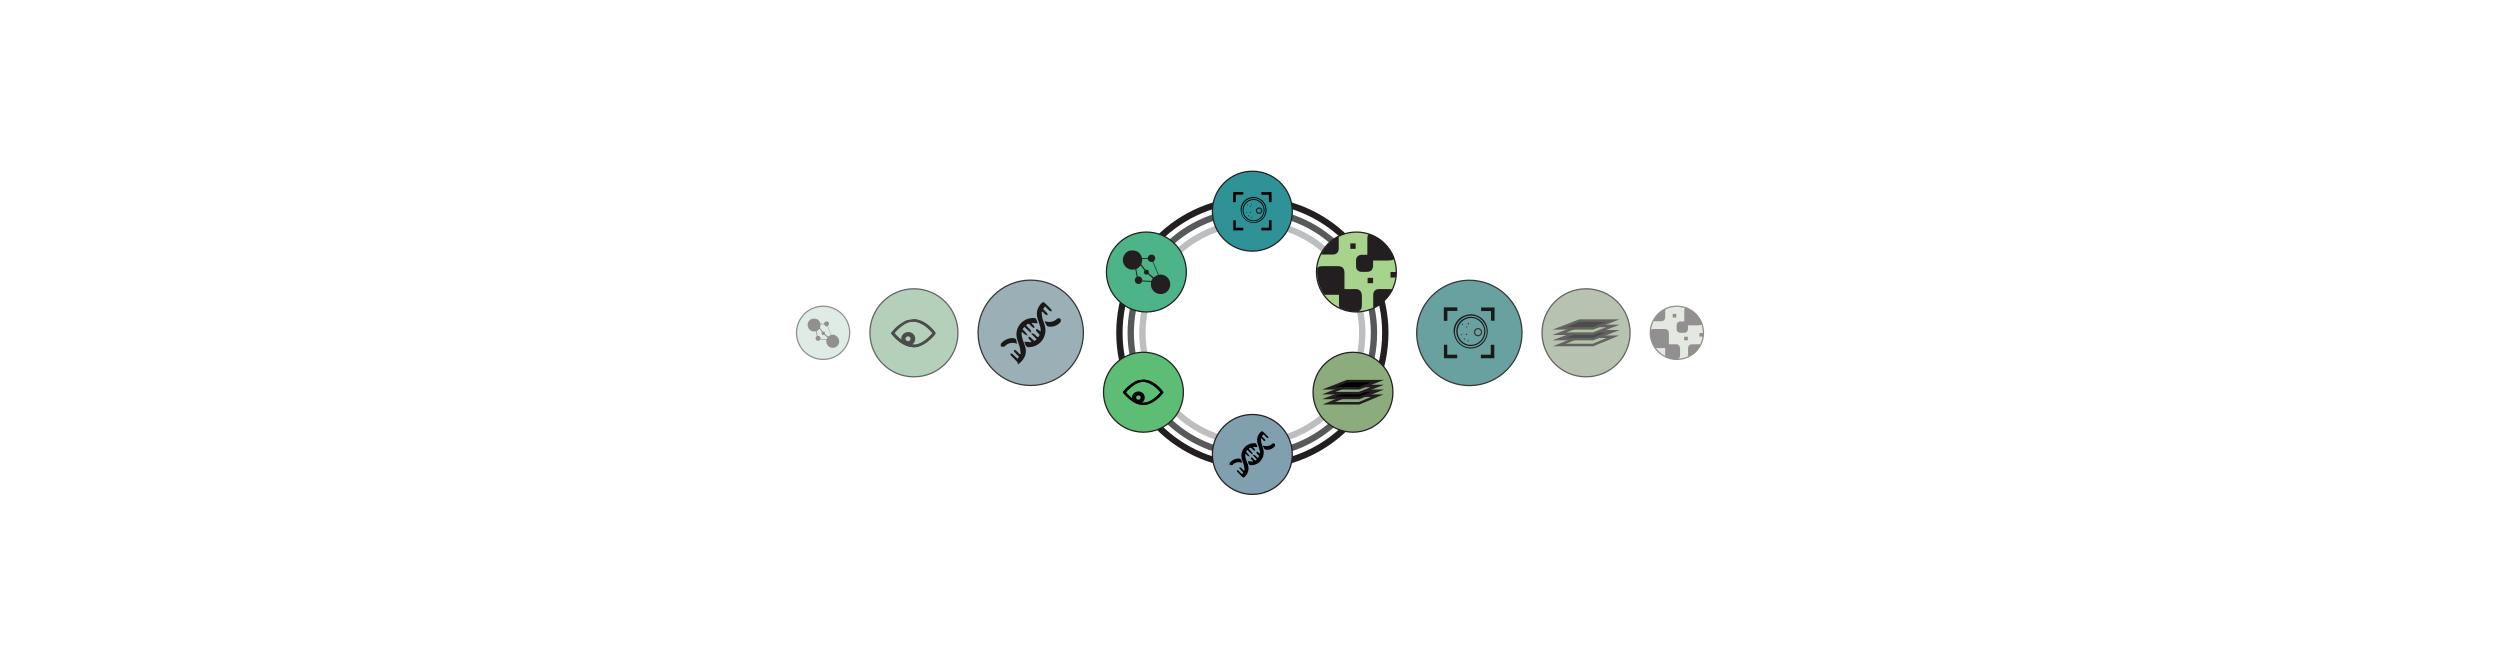
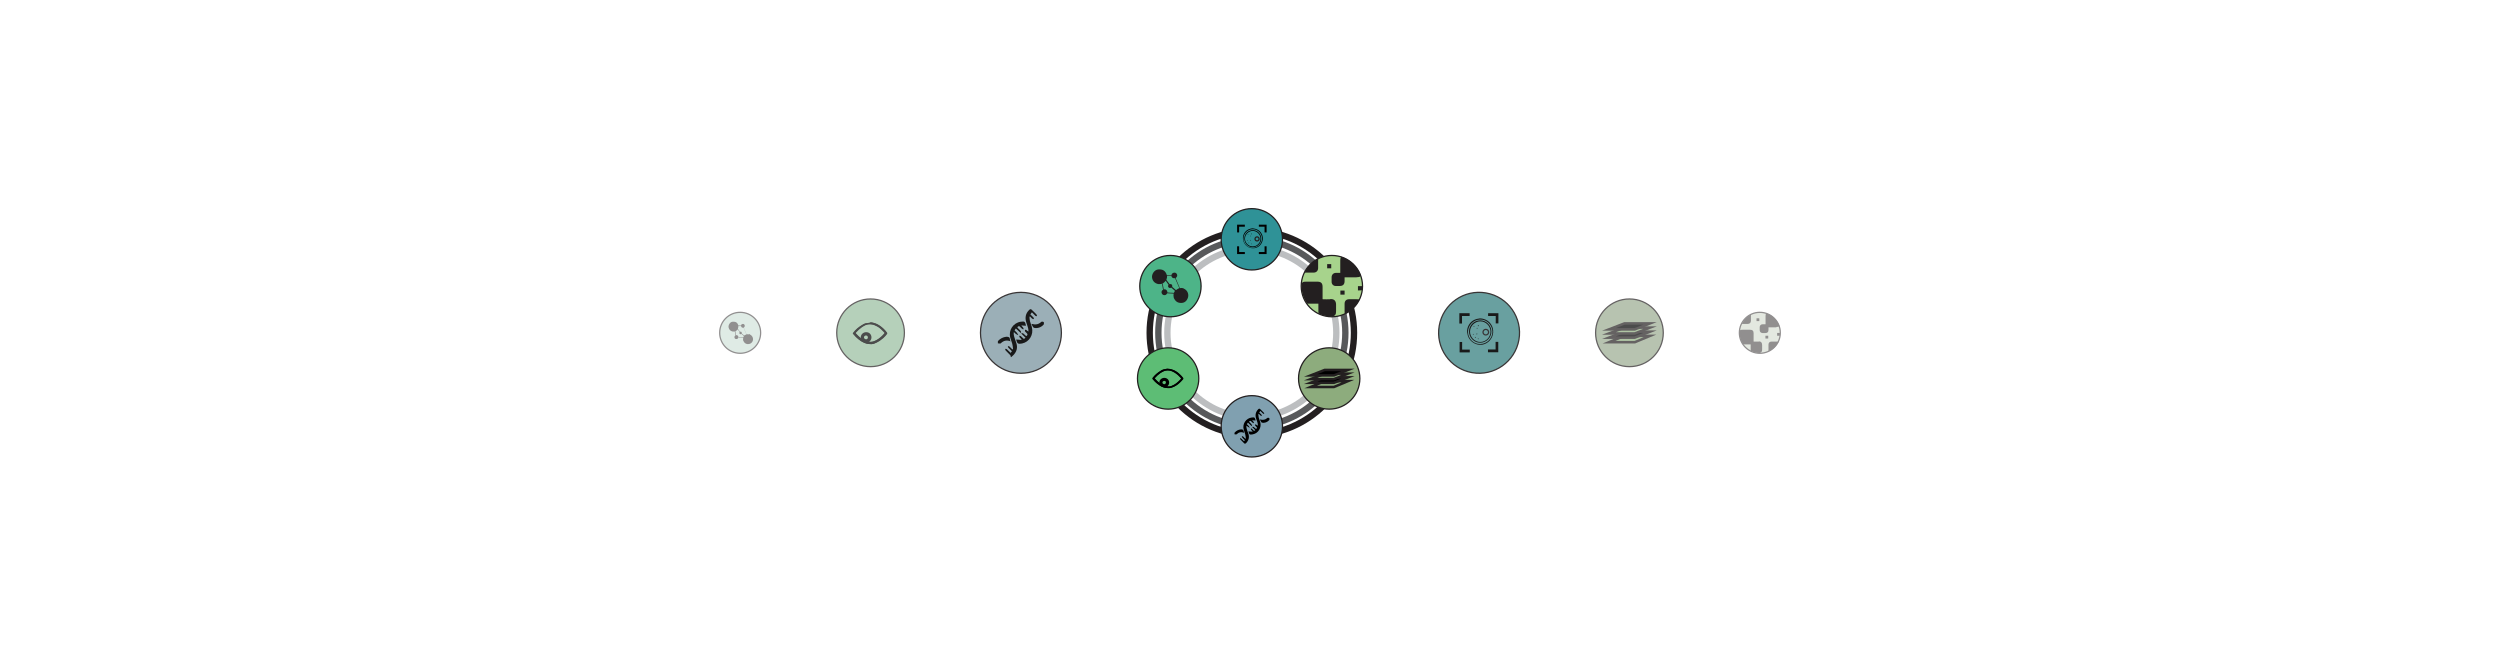
<svg xmlns="http://www.w3.org/2000/svg" id="Layer_2" data-name="Layer 2" version="1.1" viewBox="0 0 1965.1 523.2">
  <defs>
    <style>
      .cls-1 {
        fill: #99aa8f;
      }

      .cls-1, .cls-2, .cls-3, .cls-4, .cls-5, .cls-6, .cls-7, .cls-8, .cls-9, .cls-10, .cls-11, .cls-12, .cls-13, .cls-14, .cls-15, .cls-16 {
        stroke: #231f20;
      }

      .cls-1, .cls-2, .cls-3, .cls-4, .cls-5, .cls-6, .cls-7, .cls-8, .cls-17, .cls-10, .cls-11, .cls-12, .cls-13, .cls-14, .cls-15, .cls-16, .cls-18 {
        stroke-miterlimit: 10;
      }

      .cls-2 {
        fill: #2f9297;
      }

      .cls-3, .cls-6, .cls-17, .cls-18 {
        fill: none;
      }

      .cls-3, .cls-17, .cls-18 {
        stroke-width: 5px;
      }

      .cls-4 {
        fill: #5dbd75;
      }

      .cls-5 {
        fill: #80a0b0;
      }

      .cls-7 {
        fill: #c7d1c1;
      }

      .cls-8 {
        fill: #a7d38c;
      }

      .cls-9 {
        fill: #599696;
        stroke-miterlimit: 10;
        stroke-width: 1px;
      }

      .cls-19, .cls-13 {
        fill: #000;
      }

      .cls-19, .cls-20 {
        stroke-width: 0px;
      }

      .cls-17 {
        stroke: #bcbec0;
      }

      .cls-10 {
        fill: #90a6af;
      }

      .cls-11 {
        fill: #4db488;
      }

      .cls-21 {
        opacity: .5;
      }

      .cls-22 {
        opacity: .9;
      }

      .cls-23 {
        opacity: .7;
      }

      .cls-12, .cls-14 {
        fill: #8dac7d;
      }

      .cls-13, .cls-14 {
        stroke-width: 2px;
      }

      .cls-15 {
        fill: #95bc9d;
      }

      .cls-16 {
        fill: #bfd8cc;
      }

      .cls-18 {
        stroke: #58595b;
      }

      .cls-20 {
        fill: #231f20;
      }
    </style>
  </defs>
  <g>
-     <circle class="cls-3" cx="984.4" cy="261.6" r="104.5" />
-     <circle class="cls-17" cx="984.4" cy="261.6" r="86.4" />
-     <circle class="cls-18" cx="984.4" cy="261.6" r="95.6" />
-     <g>
-       <circle class="cls-4" cx="898.8" cy="308.3" r="31.4" />
-       <path class="cls-19" d="M898.4,298.4c2,0,3.9.5,5.7,1.3,2.4,1.1,4.5,2.6,6.4,4.4,1.2,1.1,2.3,2.3,3.3,3.7.3.5.3.8,0,1.2-1,1.3-2.2,2.6-3.4,3.7-1.1.9-2.1,1.8-3.3,2.6-1.6,1.1-3.3,1.9-5.1,2.5-1.6.5-3.2.6-4.9.4-1.4-.1-2.8-.5-4.1-1.1-1.9-.8-3.6-1.9-5.3-3.3-1.7-1.4-3.3-3-4.7-4.7-.5-.6-.5-.9,0-1.5,2.2-2.8,4.8-5.1,7.8-6.9s3.1-1.6,4.8-1.9c.9-.2,1.8-.3,2.8-.4h0ZM898.3,316.5h.8c1.8,0,3.5-.7,5.1-1.5,3-1.6,5.5-3.9,7.7-6.4v-.4c-.2-.2-.5-.5-.7-.8-1.7-1.9-3.6-3.6-5.7-4.9-1.7-1-3.4-1.8-5.4-2.2-1.4-.2-2.7-.2-4,.1-1.9.4-3.7,1.3-5.3,2.4-2.2,1.5-4.2,3.3-6,5.4v.4c.5.5.9,1,1.4,1.5,2,2.1,4.2,3.8,6.8,5.1,1.7.8,3.5,1.3,5.4,1.4h0Z" />
-       <g>
-         <path class="cls-19" d="M898.9,298.4c2,0,3.9.5,5.7,1.3,2.4,1.1,4.5,2.6,6.4,4.4,1.2,1.1,2.3,2.3,3.3,3.7.3.5.3.8,0,1.2-1,1.3-2.2,2.6-3.4,3.7-1.1.9-2.1,1.8-3.3,2.6-1.6,1.1-3.3,1.9-5.1,2.5-1.6.5-3.2.6-4.9.4-1.4-.1-2.8-.5-4.1-1.1-1.9-.8-3.6-1.9-5.3-3.3-1.7-1.4-3.3-3-4.7-4.7-.5-.6-.5-.9,0-1.5,2.2-2.8,4.8-5.1,7.8-6.9s3.1-1.6,4.8-1.9c.9-.2,1.8-.3,2.8-.4h0ZM898.8,316.5h.8c1.8,0,3.5-.7,5.1-1.5,3-1.6,5.5-3.9,7.7-6.4v-.4c-.2-.2-.5-.5-.7-.8-1.7-1.9-3.6-3.6-5.7-4.9-1.7-1-3.4-1.8-5.4-2.2-1.3-.2-2.7-.2-4,.1-1.9.4-3.7,1.3-5.3,2.4-2.2,1.5-4.2,3.3-6,5.4v.4c.5.5.9,1,1.4,1.5,2,2.1,4.2,3.8,6.8,5.1,1.7.8,3.5,1.3,5.4,1.4h0Z" />
-         <path class="cls-19" d="M894.9,317.3c-2.8,0-5.2-2.2-5.1-4.8,0-2.7,2.3-4.8,5.1-4.8s4.9,2.1,4.9,4.8-2.2,4.8-4.9,4.8h0ZM896.6,312.5c0-1-.7-1.7-1.7-1.7s-1.9.8-1.9,1.7,1,1.7,2,1.7,1.6-.8,1.6-1.7Z" />
-       </g>
-     </g>
-     <g>
-       <circle class="cls-2" cx="984.4" cy="166" r="31.4" />
-       <g>
-         <path class="cls-19" d="M969.4,173.1h2v5.9h5.9v2.1h-7.9v-8Z" />
-         <path class="cls-19" d="M999.5,173.1v8h-8v-2.1h5.9v-5.9h2.1Z" />
-         <path class="cls-19" d="M971.4,158.9h-2.1v-8h8v2.1h-5.9v5.9h0Z" />
-         <path class="cls-19" d="M997.4,158.9v-5.8h-5.9v-2.1h8v7.9h-2.1Z" />
+     <circle class="cls-3" cx="984" cy="261.6" r="80.3" />
+     <circle class="cls-17" cx="984" cy="261.6" r="66.4" />
+     <circle class="cls-18" cx="984" cy="261.6" r="73.5" />
+     <g>
+       <circle class="cls-4" cx="918.2" cy="297.5" r="24.1" />
+       <path class="cls-19" d="M917.9,289.9c1.5,0,3,.4,4.4,1,1.8.8,3.5,2,4.9,3.4.9.8,1.8,1.8,2.5,2.8.2.4.2.6,0,.9-.8,1-1.7,2-2.6,2.8-.8.7-1.6,1.4-2.5,2-1.2.8-2.5,1.5-3.9,1.9-1.2.4-2.5.5-3.8.3-1.1,0-2.2-.4-3.2-.8-1.5-.6-2.8-1.5-4.1-2.5s-2.5-2.3-3.6-3.6c-.4-.5-.4-.7,0-1.2,1.7-2.2,3.7-3.9,6-5.3s2.4-1.2,3.7-1.5c.7-.2,1.4-.2,2.2-.3h0ZM917.9,303.8h.6c1.4,0,2.7-.5,3.9-1.2,2.3-1.2,4.2-3,5.9-4.9v-.3c-.2-.2-.4-.4-.5-.6-1.3-1.5-2.8-2.8-4.4-3.8-1.3-.8-2.6-1.4-4.1-1.7-1.1-.2-2.1-.2-3.1,0-1.5.3-2.8,1-4.1,1.8-1.7,1.2-3.2,2.5-4.6,4.1v.3c.4.4.7.8,1.1,1.2,1.5,1.6,3.2,2.9,5.2,3.9,1.3.6,2.7,1,4.1,1.1h0Z" />
+       <g>
+         <path class="cls-19" d="M918.3,289.9c1.5,0,3,.4,4.4,1,1.8.8,3.5,2,4.9,3.4.9.8,1.8,1.8,2.5,2.8.2.4.2.6,0,.9-.8,1-1.7,2-2.6,2.8-.8.7-1.6,1.4-2.5,2-1.2.8-2.5,1.5-3.9,1.9-1.2.4-2.5.5-3.8.3-1.1,0-2.2-.4-3.2-.8-1.5-.6-2.8-1.5-4.1-2.5s-2.5-2.3-3.6-3.6c-.4-.5-.4-.7,0-1.2,1.7-2.2,3.7-3.9,6-5.3s2.4-1.2,3.7-1.5c.7-.2,1.4-.2,2.2-.3h0ZM918.2,303.8h.6c1.4,0,2.7-.5,3.9-1.2,2.3-1.2,4.2-3,5.9-4.9v-.3c-.2-.2-.4-.4-.5-.6-1.3-1.5-2.8-2.8-4.4-3.8-1.3-.8-2.6-1.4-4.1-1.7-1-.2-2.1-.2-3.1,0-1.5.3-2.8,1-4.1,1.8-1.7,1.2-3.2,2.5-4.6,4.1v.3c.4.4.7.8,1.1,1.2,1.5,1.6,3.2,2.9,5.2,3.9,1.3.6,2.7,1,4.1,1.1h0Z" />
+         <path class="cls-19" d="M915.2,304.4c-2.2,0-4-1.7-3.9-3.7,0-2.1,1.8-3.7,3.9-3.7s3.8,1.6,3.8,3.7-1.7,3.7-3.8,3.7h0ZM916.5,300.7c0-.8-.5-1.3-1.3-1.3s-1.5.6-1.5,1.3.8,1.3,1.5,1.3,1.2-.6,1.2-1.3h0Z" />
+       </g>
+     </g>
+     <g>
+       <circle class="cls-2" cx="984" cy="188.1" r="24.1" />
+       <g>
+         <path class="cls-19" d="M972.5,193.6h1.5v4.5h4.5v1.6h-6.1v-6.1Z" />
+         <path class="cls-19" d="M995.6,193.6v6.1h-6.1v-1.6h4.5v-4.5h1.6Z" />
+         <path class="cls-19" d="M974,182.7h-1.6v-6.1h6.1v1.6h-4.5v4.5h0Z" />
+         <path class="cls-19" d="M994,182.7v-4.5h-4.5v-1.6h6.1v6.1h-1.6Z" />
        <g>
-           <path class="cls-19" d="M985.8,154.9c.8,0,1.5.2,2.3.4,4.7,1.3,7.8,5.7,7.4,10.6-.4,4.8-4,8.7-8.7,9.3h-2.2c-4.1-.3-7.8-3.3-8.9-7.3-.2-.8-.3-1.6-.5-2.4v-1.4c.4-4.3,3.3-7.8,7.5-8.9.7-.2,1.4-.3,2.2-.4h.9ZM985.3,174.7c5.2,0,9.5-4.3,9.5-9.5s-4.3-9.6-9.5-9.5c-5.2,0-9.4,4.3-9.5,9.5,0,5.3,4.3,9.6,9.5,9.5Z" />
-           <path class="cls-19" d="M976.7,165.1c0-4.8,3.9-8.6,8.7-8.6s8.6,4,8.6,8.7-3.9,8.7-8.7,8.7-8.6-4-8.6-8.7h0ZM985.3,173.2c4.4,0,8-3.6,8-8s-3.6-8-7.9-8-8,3.6-8,8,3.6,8,7.9,8h0Z" />
-           <path class="cls-19" d="M983.4,162.5c-.2.2-.3.3-.5.4,0,0-.3-.3-.3-.4s.2-.3.3-.4c0,0,.2.2.4.4h.1Z" />
-           <path class="cls-19" d="M984,160c.2.3.4.4.3.5,0,.2-.2.3-.4.5,0,0-.3-.3-.3-.4s0-.3.3-.6h.1Z" />
-           <path class="cls-19" d="M980.5,161.5c-.2-.3-.3-.4-.3-.5,0-.2.2-.3.3-.4,0,0,.3.2.3.4s-.2.3-.3.6h0Z" />
-           <path class="cls-19" d="M983.3,166.9c-.2.2-.3.4-.5.4,0,0-.3-.2-.3-.3,0-.2.2-.3.3-.5,0,0,.2.2.5.3h0Z" />
-           <path class="cls-19" d="M981.4,170.2c-.2-.3-.3-.5-.3-.6,0-.2.2-.3.3-.4,0,0,.3.2.3.4s-.2.3-.3.6Z" />
-           <path class="cls-19" d="M983.7,171.2c-.2-.3-.3-.4-.3-.5,0-.2.2-.3.3-.4,0,0,.3.3.3.4s-.2.3-.3.5h0Z" />
-           <path class="cls-19" d="M980.4,167.1c-.2.2-.3.3-.5.4,0,0-.3-.2-.3-.3,0-.2.2-.3.3-.4,0,0,.2.2.5.4h0Z" />
-           <circle class="cls-6" cx="989.7" cy="165.6" r="2.1" />
+           <path class="cls-19" d="M985.1,179.6c.6,0,1.2.2,1.8.3,3.6,1,6,4.4,5.7,8.1-.3,3.7-3.1,6.7-6.7,7.1h-1.7c-3.2-.2-6-2.5-6.8-5.6-.2-.6-.2-1.2-.4-1.8v-1.1c.3-3.3,2.5-6,5.8-6.8.5-.2,1.1-.2,1.7-.3h.7ZM984.7,194.8c4,0,7.3-3.3,7.3-7.3s-3.3-7.4-7.3-7.3c-4,0-7.2,3.3-7.3,7.3,0,4.1,3.3,7.4,7.3,7.3Z" />
+           <path class="cls-19" d="M978.1,187.5c0-3.7,3-6.6,6.7-6.6s6.6,3.1,6.6,6.7-3,6.7-6.7,6.7-6.6-3.1-6.6-6.7h0ZM984.7,193.7c3.4,0,6.1-2.8,6.1-6.1s-2.8-6.1-6.1-6.1-6.1,2.8-6.1,6.1,2.8,6.1,6.1,6.1h0Z" />
+           <path class="cls-19" d="M983.2,185.5c-.2.2-.2.2-.4.3,0,0-.2-.2-.2-.3s.2-.2.2-.3l.3.3h0Z" />
+           <path class="cls-19" d="M983.7,183.5c.2.2.3.3.2.4,0,.2-.2.2-.3.4,0,0-.2-.2-.2-.3s0-.2.2-.5h0Z" />
+           <path class="cls-19" d="M981,184.7c-.2-.2-.2-.3-.2-.4,0-.2.2-.2.2-.3,0,0,.2.2.2.3s-.2.2-.2.5h0Z" />
+           <path class="cls-19" d="M983.2,188.8c-.2.2-.2.3-.4.3,0,0-.2-.2-.2-.2,0-.2.2-.2.2-.4,0,0,.2.2.4.2h0Z" />
+           <path class="cls-19" d="M981.7,191.4c-.2-.2-.2-.4-.2-.5,0-.2.2-.2.2-.3,0,0,.2.2.2.3s-.2.2-.2.5Z" />
+           <path class="cls-19" d="M983.5,192.1c-.2-.2-.2-.3-.2-.4,0-.2.2-.2.2-.3,0,0,.2.2.2.3s-.2.2-.2.4h0Z" />
+           <path class="cls-19" d="M980.9,189c-.2.2-.2.2-.4.3,0,0-.2-.2-.2-.2,0-.2.2-.2.2-.3,0,0,.2.2.4.3h0Z" />
+           <circle class="cls-6" cx="988.1" cy="187.8" r="1.6" />
        </g>
      </g>
    </g>
    <g>
-       <circle class="cls-11" cx="901.1" cy="213.8" r="31.4" />
-       <g>
-         <path class="cls-20" d="M914.8,216.2c-.3,0-.6-.2-.9-.2-1-.3-2.1-.2-3.1,0-1.4-3.4-2.8-6.8-4.3-10.3.7-.5,1.2-1.2,1.5-2.1v-1.2c-.3-1.3-1.3-2.2-2.5-2.3-1.6,0-2.7.6-3.2,2,0,.2,0,.4-.2.6v.7c.4,1.3,1.1,2.3,2.6,2.5h1.2c0,.2.2.3.3.4,1.4,3.3,2.7,6.5,4.1,9.8-1.1.4-2.1.9-3,1.7-.3.3-.5.2-.8,0-1.1-1-2.3-2-3.5-3h0c0-.5.2-.9,0-1.4-.2-.8-.9-1.5-1.4-1.4s-.9,0-1.3,0c-1.1-1.4-2.1-2.9-3.2-4.3.5-1.4.8-2.8.8-4.2h4.2v-.7h-4.4c-1.4-4.8-4.5-6.2-8.8-5.9-3.8.2-7,4.8-6.2,8.7.7,3.4,2.8,5.5,6.2,6.3h.8c1,0,1.9,0,2.9-.2.2,0,.5-.2.7-.3,1.4-.7,2.4-1.7,3.4-2.8,1,1.3,2,2.7,2.9,4-.3.6-.6,1.2-.4,1.9.4,1.3,1.7,1.8,3.2,1,1.1,1,2.3,2,3.4,3,.4.3.4.5,0,.9-.3.4-.5.9-.8,1.4-2.4,0-4.8-.2-7.1-.4v.8l7,.4c-.4,1.3-.3,2.7,0,4,0,.3.2.5.3.8,1.3,2.8,3.5,4.5,6.6,4.7,3.2.2,5.7-1.2,7.2-4.1,2-3.8.5-8.9-4.1-10.7h-.2.1,0Z" />
-         <path class="cls-20" d="M894.5,217.4h-.2c-.1,0,0-.3-.1-.4-.4-1.9-.7-3.9-1.1-5.8-.2,0-.5.2-.7.3.4,2.1.8,4.2,1.1,6.2-.2.2-.4.3-.6.4-.9.8-1.2,2.2-.7,3.3.5,1.2,1.6,1.9,2.9,1.8,1.5,0,2.2-1,2.8-2.3v-.8c-.1-1.7-1.6-3.1-3.3-2.8h0Z" />
-       </g>
-     </g>
-     <g>
-       <circle class="cls-12" cx="1063.5" cy="308.3" r="31.4" />
-       <g>
-         <polygon class="cls-14" points="1068.3 317 1044.5 317 1058.8 311 1082.6 311 1068.3 317" />
-         <polygon class="cls-13" points="1068.3 312.8 1044.5 312.8 1058.8 307.2 1082.6 307.2 1068.3 312.8" />
-         <polygon class="cls-14" points="1068.3 309 1044.5 309 1058.8 303.4 1082.6 303.4 1068.3 309" />
-         <polygon class="cls-13" points="1068.3 305.2 1044.5 305.2 1058.8 299.6 1082.6 299.6 1068.3 305.2" />
-       </g>
-     </g>
-     <g>
-       <circle class="cls-5" cx="984.4" cy="357.2" r="31.4" />
-       <g>
-         <path class="cls-19" d="M976.1,373c.5-.6.8-1.1,1.2-1.6-.9-.9-1.9-1.8-2.7-2.8-.3-.3-.3-.8-.4-1.2.4,0,1,0,1.3.3.8.7,1.5,1.5,2.2,2.2.2,0,.4-.1.6-.2-.2-1.4-.2-2.8-.6-4.1-.4-1.6-1.2-3.2-1.6-4.9-1.5-5.7,2.3-11.4,8.1-12.2,3.1-.4,3.3-.3,4.2,3-1.1,0-2.2-.1-3.3-.2,0,.1-.2.2-.2.3.5.5,1,.9,1.3,1.4.3.4.3.9.5,1.3-.4-.1-1-.1-1.3-.4-.5-.3-.9-.8-1.3-1.2-.8-1.1-1.6-1-2.5,0,.8,1.5,2.8,2.2,3,4.1l-.4.4c-1.2-1.1-2.4-2.2-3.8-3.5-.3.5-.7.9-1,1.5.6.6,1.3,1.1,1.8,1.8.5.6.8,1.3,1.2,2-.7-.3-1.4-.6-2-1-.4-.3-.8-.7-1.1-1.1-.2,0-.3,0-.5.1,0,1.1,0,2.2.4,3.3.4,1.6,1.1,3.2,1.7,4.9,1.2,3.7.2,6.8-2.4,9.5-.7.7-1.5.9-2.2,0-1.3-1.3-2.6-2.6-3.8-3.9-.2-.2-.2-.7-.3-1.1.4,0,1,0,1.2.2,1,.9,1.9,1.9,3,2.9h0l-.3.2h0Z" />
-         <path class="cls-19" d="M986.4,362.2c.6-.4.9-.7,1.6-1.1l-3.3-3.3c.8-.3,1.5-.2,2.2.5.6.6,1.2,1.1,1.8,1.6,1.2-.8,1.2-1.6.2-2.4-.4-.4-.9-.8-1.2-1.3-.2-.3,0-.7,0-1.1.3,0,.7,0,1,.2.5.3.8.8,1.7,1.1,0-.9,0-1.9-.3-2.8-.4-1.6-1-3-1.5-4.6-1-3.4-.4-6.6,2.1-9.2.8-.9,1.6-1.1,2.5-.1,1.2,1.2,2.4,2.3,3.5,3.5.2.2.2.7.3,1.1-.4,0-.9,0-1.2-.2-.9-.8-1.8-1.7-2.7-2.7-.4.6-.8,1-1.2,1.6.8.8,1.7,1.6,2.4,2.4.2.3.2.8.3,1.2-.4,0-.9,0-1.2-.2-.7-.5-1.2-1.2-1.8-1.8-.2,0-.3.1-.5.2,0,1.2.2,2.4.4,3.5.4,1.6,1.1,3.1,1.5,4.7,1.5,5.6-2,11.4-7.6,12.5-3.2.6-3.8.2-4.6-3,1.3.1,2.7.2,4,.3,0-.1,0-.3.2-.4-.6-.6-1.2-1.1-1.6-1.7-.2-.3-.2-.8-.2-1.2.4,0,.8,0,1.1.3.8.7,1.5,1.5,2.4,2.3h-.3Z" />
-         <path class="cls-19" d="M976.4,363.9c-3-1.2-5.5-.6-7.7,1.6-.4.3-1.4,0-2.1,0,0-.7-.2-1.6.2-2,1.7-1.8,3.8-2.9,6.3-3.1,1.5-.1,2.7.2,2.8,1.9,0,.5.2.9.4,1.5h.1Z" />
-         <path class="cls-19" d="M992.8,350.3c2.8.8,5.2.5,7.4-1.6.3-.3,1.6-.2,1.9.2s.2,1.5,0,1.9c-2,2.1-4.6,3.2-7.5,2.6-.8-.2-1.3-1.8-2-2.8,0-.1.2-.2.3-.4h-.1Z" />
-       </g>
-     </g>
-     <g>
-       <circle class="cls-8" cx="1066.2" cy="213.8" r="31.4" />
-       <g>
-         <path class="cls-20" d="M1093,218.2c1.5,0,3,0,4.4-.2v-4.2h-4.4v4.4Z" />
-         <path class="cls-20" d="M1075,222.6h4.3v-4.2h-4.3v4.2Z" />
-         <path class="cls-20" d="M1065.6,191.3h-4.2v4.3h4.2v-4.3Z" />
-         <path class="cls-20" d="M1094.7,227.6c-.8-.3-1.8-.4-3.2-.4h-7.5c-2.8,0-4.6,1.8-4.6,4.6v7.7c0,2.6,0,2,.3,2.7,6.5-3,11.9-8.2,15.1-14.6h0Z" />
-         <path class="cls-20" d="M1064.7,227.2c-2.6.2-5.2,0-7.9,0v-12.6c0-3.8-1.6-5.4-5.4-5.4h-11.2c-3.8,0-3.9.4-4.9,1.9v2.6c0,6.7,2.1,12.9,5.7,18h11.5v7.7c0,1,0,1.7.2,2.4,4.2,2.1,9,3.3,14.1,3.3h.2c2.9-1.3,3.5-2.3,3.5-5.7v-6.6c0-3.7-1.9-5.8-5.6-5.6h-.2,0Z" />
-         <path class="cls-20" d="M1038.2,200.1h9.3c3,0,4.8-1.8,4.8-4.8v-7.5c0-2.5,0-1.5,0-2.1-6,3.1-10.9,8.2-13.9,14.3h-.2,0Z" />
-         <path class="cls-20" d="M1091.5,204.7c2.5,0,3.7-.3,4.6-1.6-3.3-9.2-10.8-16.4-20.1-19.4-.9.9-1.2,2.1-1.2,4.2v12.4h-4.6c-2.5,0-4.3,1.9-4.3,4.4v4.8c0,2.4,1.8,4.1,4.2,4.2h4.2c3.3,0,4.9-1.7,5-5v-3.9h12.3-.1Z" />
+       <circle class="cls-11" cx="920" cy="224.9" r="24.1" />
+       <g>
+         <path class="cls-20" d="M930.5,226.7c-.2,0-.5-.2-.7-.2-.8-.2-1.6-.2-2.4,0-1.1-2.6-2.2-5.2-3.3-7.9.5-.4.9-.9,1.2-1.6v-.9c-.2-1-1-1.7-1.9-1.8-1.2,0-2.1.5-2.5,1.5,0,.2,0,.3-.2.5v.5c.3,1,.8,1.8,2,1.9h.9c0,.2.2.2.2.3,1.1,2.5,2.1,5,3.2,7.5-.8.3-1.6.7-2.3,1.3-.2.2-.4.2-.6,0-.8-.8-1.8-1.5-2.7-2.3h0c0-.4.2-.7,0-1.1-.2-.6-.7-1.2-1.1-1.1s-.7,0-1,0c-.8-1.1-1.6-2.2-2.5-3.3.4-1.1.6-2.2.6-3.2h3.2v-.5h-3.4c-1.1-3.7-3.5-4.8-6.8-4.5-2.9.2-5.4,3.7-4.8,6.7.5,2.6,2.2,4.2,4.8,4.8h.6c.8,0,1.5,0,2.2-.2.2,0,.4-.2.5-.2,1.1-.5,1.8-1.3,2.6-2.2.8,1,1.5,2.1,2.2,3.1-.2.5-.5.9-.3,1.5.3,1,1.3,1.4,2.5.8.8.8,1.8,1.5,2.6,2.3.3.2.3.4,0,.7-.2.3-.4.7-.6,1.1-1.8,0-3.7-.2-5.5-.3v.6l5.4.3c-.3,1-.2,2.1,0,3.1,0,.2.2.4.2.6,1,2.2,2.7,3.5,5.1,3.6,2.5.2,4.4-.9,5.5-3.2,1.5-2.9.4-6.8-3.2-8.2h-.2,0Z" />
+         <path class="cls-20" d="M914.9,227.6h-.2c0,0,0-.2,0-.3-.3-1.5-.5-3-.8-4.5-.2,0-.4.2-.5.2.3,1.6.6,3.2.8,4.8-.2.2-.3.2-.5.3-.7.6-.9,1.7-.5,2.5.4.9,1.2,1.5,2.2,1.4,1.2,0,1.7-.8,2.2-1.8v-.6c0-1.3-1.2-2.4-2.5-2.2h0Z" />
+       </g>
+     </g>
+     <g>
+       <circle class="cls-12" cx="1044.8" cy="297.5" r="24.1" />
+       <g>
+         <polygon class="cls-14" points="1048.5 304.2 1030.2 304.2 1041.2 299.6 1059.5 299.6 1048.5 304.2" />
+         <polygon class="cls-13" points="1048.5 300.9 1030.2 300.9 1041.2 296.6 1059.5 296.6 1048.5 300.9" />
+         <polygon class="cls-14" points="1048.5 298 1030.2 298 1041.2 293.7 1059.5 293.7 1048.5 298" />
+         <polygon class="cls-13" points="1048.5 295.1 1030.2 295.1 1041.2 290.8 1059.5 290.8 1048.5 295.1" />
+       </g>
+     </g>
+     <g>
+       <circle class="cls-5" cx="984" cy="335.1" r="24.1" />
+       <g>
+         <path class="cls-19" d="M977.6,347.2c.4-.5.6-.8.9-1.2-.7-.7-1.5-1.4-2.1-2.2-.2-.2-.2-.6-.3-.9.3,0,.8,0,1,.2.6.5,1.2,1.2,1.7,1.7.2,0,.3,0,.5-.2-.2-1.1-.2-2.2-.5-3.2-.3-1.2-.9-2.5-1.2-3.8-1.2-4.4,1.8-8.8,6.2-9.4,2.4-.3,2.5-.2,3.2,2.3-.8,0-1.7,0-2.5-.2,0,0-.2.2-.2.2.4.4.8.7,1,1.1.2.3.2.7.4,1-.3,0-.8,0-1-.3-.4-.2-.7-.6-1-.9-.6-.8-1.2-.8-1.9,0,.6,1.2,2.2,1.7,2.3,3.2l-.3.3c-.9-.8-1.8-1.7-2.9-2.7-.2.4-.5.7-.8,1.2.5.5,1,.8,1.4,1.4.4.5.6,1,.9,1.5-.5-.2-1.1-.5-1.5-.8-.3-.2-.6-.5-.8-.8-.2,0-.2,0-.4,0,0,.8,0,1.7.3,2.5.3,1.2.8,2.5,1.3,3.8.9,2.8.2,5.2-1.8,7.3-.5.5-1.2.7-1.7,0-1-1-2-2-2.9-3-.2-.2-.2-.5-.2-.8.3,0,.8,0,.9.2.8.7,1.5,1.5,2.3,2.2h0l-.2.2h0Z" />
+         <path class="cls-19" d="M985.5,338.9c.5-.3.7-.5,1.2-.8l-2.5-2.5c.6-.2,1.2-.2,1.7.4.5.5.9.8,1.4,1.2.9-.6.9-1.2.2-1.8-.3-.3-.7-.6-.9-1-.2-.2,0-.5,0-.8.2,0,.5,0,.8.2.4.2.6.6,1.3.8,0-.7,0-1.5-.2-2.2-.3-1.2-.8-2.3-1.2-3.5-.8-2.6-.3-5.1,1.6-7.1.6-.7,1.2-.8,1.9,0,.9.9,1.8,1.8,2.7,2.7.2.2.2.5.2.8-.3,0-.7,0-.9-.2-.7-.6-1.4-1.3-2.1-2.1-.3.5-.6.8-.9,1.2.6.6,1.3,1.2,1.8,1.8.2.2.2.6.2.9-.3,0-.7,0-.9-.2-.5-.4-.9-.9-1.4-1.4-.2,0-.2,0-.4.2,0,.9.2,1.8.3,2.7.3,1.2.8,2.4,1.2,3.6,1.2,4.3-1.5,8.8-5.8,9.6-2.5.5-2.9.2-3.5-2.3,1,0,2.1.2,3.1.2,0,0,0-.2.2-.3-.5-.5-.9-.8-1.2-1.3-.2-.2-.2-.6-.2-.9.3,0,.6,0,.8.2.6.5,1.2,1.2,1.8,1.8h-.2Z" />
+         <path class="cls-19" d="M977.9,340.2c-2.3-.9-4.2-.5-5.9,1.2-.3.2-1.1,0-1.6,0,0-.5-.2-1.2.2-1.5,1.3-1.4,2.9-2.2,4.8-2.4,1.2,0,2.1.2,2.2,1.5,0,.4.2.7.3,1.2h0Z" />
+         <path class="cls-19" d="M990.5,329.7c2.2.6,4,.4,5.7-1.2.2-.2,1.2-.2,1.5.2s.2,1.2,0,1.5c-1.5,1.6-3.5,2.5-5.8,2-.6-.2-1-1.4-1.5-2.2,0,0,.2-.2.2-.3h0Z" />
+       </g>
+     </g>
+     <g>
+       <circle class="cls-8" cx="1046.9" cy="224.9" r="24.1" />
+       <g>
+         <path class="cls-20" d="M1067.4,228.3c1.2,0,2.3,0,3.4-.2v-3.2h-3.4v3.4Z" />
+         <path class="cls-20" d="M1053.6,231.6h3.3v-3.2h-3.3v3.2Z" />
+         <path class="cls-20" d="M1046.4,207.6h-3.2v3.3h3.2v-3.3Z" />
+         <path class="cls-20" d="M1068.7,235.5c-.6-.2-1.4-.3-2.5-.3h-5.8c-2.2,0-3.5,1.4-3.5,3.5v5.9c0,2,0,1.5.2,2.1,5-2.3,9.1-6.3,11.6-11.2h0Z" />
+         <path class="cls-20" d="M1045.7,235.2c-2,.2-4,0-6.1,0v-9.7c0-2.9-1.2-4.1-4.1-4.1h-8.6c-2.9,0-3,.3-3.8,1.5v2c0,5.1,1.6,9.9,4.4,13.8h8.8v5.9c0,.8,0,1.3.2,1.8,3.2,1.6,6.9,2.5,10.8,2.5h.2c2.2-1,2.7-1.8,2.7-4.4v-5.1c0-2.8-1.5-4.5-4.3-4.3h-.2,0Z" />
+         <path class="cls-20" d="M1025.3,214.3h7.1c2.3,0,3.7-1.4,3.7-3.7v-5.8c0-1.9,0-1.2,0-1.6-4.6,2.4-8.4,6.3-10.7,11h-.2Z" />
+         <path class="cls-20" d="M1066.3,217.9c1.9,0,2.8-.2,3.5-1.2-2.5-7.1-8.3-12.6-15.4-14.9-.7.7-.9,1.6-.9,3.2v9.5h-3.5c-1.9,0-3.3,1.5-3.3,3.4v3.7c0,1.8,1.4,3.2,3.2,3.2h3.2c2.5,0,3.8-1.3,3.8-3.8v-3h9.5,0Z" />
      </g>
    </g>
  </g>
  <g class="cls-22">
-     <circle class="cls-9" cx="1154.9" cy="261.7" r="41.4" transform="translate(696.7 1353.6) rotate(-80)" />
-     <g>
-       <path class="cls-19" d="M1135,271h2.6v7.8h7.8v2.8h-10.4v-10.6h0Z" />
-       <path class="cls-19" d="M1174.6,271v10.6h-10.6v-2.8h7.8v-7.8h2.8Z" />
-       <path class="cls-19" d="M1137.7,252.2h-2.8v-10.6h10.6v2.8h-7.8v7.8h0Z" />
-       <path class="cls-19" d="M1172,252.2v-7.7h-7.8v-2.8h10.6v10.4h-2.8Z" />
-       <g>
-         <path class="cls-19" d="M1156.6,247c1.1,0,2,.3,3,.5,6.2,1.7,10.3,7.5,9.8,14-.5,6.3-5.3,11.5-11.5,12.3-.4,0-.9,0-1.3.1h-1.6c-5.4-.4-10.3-4.4-11.7-9.6-.3-1.1-.4-2.1-.7-3.2v-1.8c.5-5.7,4.4-10.3,9.9-11.7.9-.3,1.8-.4,2.9-.5h1.2,0ZM1156.1,273.1c6.9,0,12.5-5.7,12.5-12.5s-5.7-12.7-12.5-12.5c-6.9,0-12.4,5.7-12.5,12.5,0,7,5.7,12.7,12.5,12.5Z" />
-         <path class="cls-19" d="M1144.7,260.4c0-6.3,5.1-11.4,11.5-11.4s11.4,5.3,11.4,11.5-5.1,11.5-11.5,11.5-11.4-5.3-11.4-11.5h0ZM1156.1,271.1c5.8,0,10.6-4.8,10.6-10.6s-4.8-10.6-10.4-10.6-10.6,4.8-10.6,10.6,4.8,10.6,10.4,10.6h0Z" />
-         <path class="cls-19" d="M1153.5,257c-.3.3-.4.4-.7.5,0,0-.4-.4-.4-.5s.3-.4.4-.5l.5.5h.2Z" />
-         <path class="cls-19" d="M1154.2,253.7c.3.4.5.5.4.7,0,.3-.3.4-.5.7,0,0-.4-.4-.4-.5s0-.4.4-.8h0Z" />
-         <path class="cls-19" d="M1149.7,255.7c-.3-.4-.4-.5-.4-.7,0-.3.3-.4.4-.5,0,0,.4.3.4.5s-.3.4-.4.8h0Z" />
-         <path class="cls-19" d="M1153.2,262.8c-.3.3-.4.5-.7.5,0,0-.4-.3-.4-.4,0-.3.3-.4.4-.7,0,0,.3.3.7.4h0v.2Z" />
-         <path class="cls-19" d="M1151,267.2c-.3-.4-.4-.7-.4-.8,0-.3.3-.4.4-.5,0,0,.4.3.4.5s-.3.4-.4.8Z" />
-         <path class="cls-19" d="M1154,268.5c-.3-.4-.4-.5-.4-.7,0-.3.3-.4.4-.5,0,.1.4.4.4.5s-.3.4-.4.7h0Z" />
-         <path class="cls-19" d="M1149.6,263.1c-.3.3-.4.4-.7.5,0,0-.4-.3-.4-.4,0-.3.3-.4.4-.5,0,0,.3.3.7.5h0Z" />
-         <circle class="cls-6" cx="1161.8" cy="261.1" r="2.8" />
+     <circle class="cls-9" cx="1162.6" cy="261.6" r="31.8" transform="translate(703.1 1361.1) rotate(-80)" />
+     <g>
+       <path class="cls-19" d="M1147.3,268.8h2v6h6v2.2h-8v-8.1h0Z" />
+       <path class="cls-19" d="M1177.7,268.8v8.1h-8.1v-2.2h6v-6h2.2,0Z" />
+       <path class="cls-19" d="M1149.3,254.3h-2.2v-8.1h8.1v2.2h-6v6h0Z" />
+       <path class="cls-19" d="M1175.7,254.3v-5.9h-6v-2.2h8.1v8h-2.2,0Z" />
+       <g>
+         <path class="cls-19" d="M1163.9,250.3c.8,0,1.5.2,2.3.4,4.8,1.3,7.9,5.8,7.5,10.8-.4,4.8-4.1,8.8-8.8,9.5-.3,0-.7,0-1,0h-1.2c-4.1-.3-7.9-3.4-9-7.4-.2-.8-.3-1.6-.5-2.5v-1.4c.4-4.4,3.4-7.9,7.6-9,.7-.2,1.4-.3,2.2-.4h.9,0ZM1163.5,270.4c5.3,0,9.6-4.4,9.6-9.6s-4.4-9.8-9.6-9.6c-5.3,0-9.5,4.4-9.6,9.6,0,5.4,4.4,9.8,9.6,9.6Z" />
+         <path class="cls-19" d="M1154.7,260.6c0-4.8,3.9-8.8,8.8-8.8s8.8,4.1,8.8,8.8-3.9,8.8-8.8,8.8-8.8-4.1-8.8-8.8h0ZM1163.5,268.8c4.5,0,8.1-3.7,8.1-8.1s-3.7-8.1-8-8.1-8.1,3.7-8.1,8.1,3.7,8.1,8,8.1h0Z" />
+         <path class="cls-19" d="M1161.5,258c-.2.2-.3.3-.5.4,0,0-.3-.3-.3-.4s.2-.3.3-.4l.4.4h.2Z" />
+         <path class="cls-19" d="M1162,255.5c.2.3.4.4.3.5,0,.2-.2.3-.4.5,0,0-.3-.3-.3-.4s0-.3.3-.6h0Z" />
+         <path class="cls-19" d="M1158.6,257c-.2-.3-.3-.4-.3-.5,0-.2.2-.3.3-.4,0,0,.3.2.3.4s-.2.3-.3.6h0Z" />
+         <path class="cls-19" d="M1161.3,262.5c-.2.2-.3.4-.5.4,0,0-.3-.2-.3-.3,0-.2.2-.3.3-.5,0,0,.2.2.5.3h0v.2Z" />
+         <path class="cls-19" d="M1159.6,265.8c-.2-.3-.3-.5-.3-.6,0-.2.2-.3.3-.4,0,0,.3.2.3.4s-.2.3-.3.6Z" />
+         <path class="cls-19" d="M1161.9,266.8c-.2-.3-.3-.4-.3-.5,0-.2.2-.3.3-.4,0,0,.3.3.3.4s-.2.3-.3.5h0Z" />
+         <path class="cls-19" d="M1158.5,262.7c-.2.2-.3.3-.5.4,0,0-.3-.2-.3-.3,0-.2.2-.3.3-.4,0,0,.2.2.5.4h0Z" />
+         <circle class="cls-6" cx="1167.9" cy="261.1" r="2.2" />
      </g>
    </g>
  </g>
  <g class="cls-21">
-     <circle class="cls-7" cx="1318.1" cy="261.6" r="20.9" />
-     <g>
-       <path class="cls-20" d="M1335.8,264.6h2.9v-2.8h-2.9v2.9h0Z" />
-       <path class="cls-20" d="M1323.8,267.5h2.9v-2.8h-2.9v2.8Z" />
-       <path class="cls-20" d="M1317.6,246.7h-2.8v2.9h2.8v-2.9Z" />
-       <path class="cls-20" d="M1337.1,270.9c-.5-.2-1.2-.3-2.1-.3h-5c-1.9,0-3.1,1.2-3.1,3.1v5.1c0,1.7,0,1.3.2,1.8,4.3-2,7.9-5.5,10.1-9.7h-.1Z" />
-       <path class="cls-20" d="M1317.1,270.6c-1.7.1-3.5,0-5.3,0v-8.4c0-2.5-1.1-3.6-3.6-3.6h-7.5c-2.5,0-2.6.3-3.3,1.3v1.7c0,4.5,1.4,8.6,3.8,12h7.7v6.7c2.8,1.4,6,2.2,9.4,2.2h0c1.9-.9,2.3-1.5,2.3-3.8v-4.4c0-2.5-1.3-3.9-3.7-3.7h.2,0Z" />
-       <path class="cls-20" d="M1299.5,252.5h6.2c2,0,3.2-1.2,3.2-3.2v-5c0-1.7,0-1,0-1.4-4,2.1-7.3,5.5-9.3,9.5h-.1Z" />
-       <path class="cls-20" d="M1335,255.6c1.7,0,2.5-.2,3.1-1.1-2.2-6.1-7.2-10.9-13.4-12.9-.6.6-.8,1.4-.8,2.8v8.3h-3.1c-1.7,0-2.9,1.3-2.9,2.9v3.2c0,1.6,1.2,2.7,2.8,2.8h2.8c2.2,0,3.3-1.1,3.3-3.3v-2.6h8.2Z" />
+     <circle class="cls-7" cx="1383.3" cy="261.6" r="16.1" />
+     <g>
+       <path class="cls-20" d="M1396.9,263.9h2.2v-2.2h-2.2v2.2h0Z" />
+       <path class="cls-20" d="M1387.7,266.1h2.2v-2.2h-2.2v2.2Z" />
+       <path class="cls-20" d="M1382.9,250.2h-2.2v2.2h2.2v-2.2Z" />
+       <path class="cls-20" d="M1397.9,268.7c-.4-.2-.9-.2-1.6-.2h-3.8c-1.5,0-2.4.9-2.4,2.4v3.9c0,1.3,0,1,.2,1.4,3.3-1.5,6.1-4.2,7.8-7.5h0Z" />
+       <path class="cls-20" d="M1382.5,268.5c-1.3,0-2.7,0-4.1,0v-6.5c0-1.9-.8-2.8-2.8-2.8h-5.8c-1.9,0-2,.2-2.5,1v1.3c0,3.5,1.1,6.6,2.9,9.2h5.9v5.1c2.2,1.1,4.6,1.7,7.2,1.7h0c1.5-.7,1.8-1.2,1.8-2.9v-3.4c0-1.9-1-3-2.8-2.8h.2Z" />
+       <path class="cls-20" d="M1369,254.6h4.8c1.5,0,2.5-.9,2.5-2.5v-3.8c0-1.3,0-.8,0-1.1-3.1,1.6-5.6,4.2-7.1,7.3h0,0Z" />
+       <path class="cls-20" d="M1396.3,257c1.3,0,1.9-.2,2.4-.8-1.7-4.7-5.5-8.4-10.3-9.9-.5.5-.6,1.1-.6,2.2v6.4h-2.4c-1.3,0-2.2,1-2.2,2.2v2.5c0,1.2.9,2.1,2.2,2.2h2.2c1.7,0,2.5-.8,2.5-2.5v-2h6.3Z" />
    </g>
  </g>
  <g class="cls-23">
-     <circle class="cls-1" cx="1246.7" cy="261.6" r="34.6" />
-     <g>
-       <polygon class="cls-14" points="1252.1 271.2 1225.7 271.2 1241.6 264.7 1267.8 264.7 1252.1 271.2" />
-       <polygon class="cls-13" points="1252.1 266.5 1225.7 266.5 1241.6 260.4 1267.8 260.4 1252.1 266.5" />
-       <polygon class="cls-14" points="1252.1 262.3 1225.7 262.3 1241.6 256.2 1267.8 256.2 1252.1 262.3" />
-       <polygon class="cls-13" points="1252.1 258.1 1225.7 258.1 1241.6 252 1267.8 252 1252.1 258.1" />
+     <circle class="cls-1" cx="1280.8" cy="261.6" r="26.6" />
+     <g>
+       <polygon class="cls-14" points="1285 269 1264.7 269 1276.9 264 1297 264 1285 269" />
+       <polygon class="cls-13" points="1285 265.4 1264.7 265.4 1276.9 260.7 1297 260.7 1285 265.4" />
+       <polygon class="cls-14" points="1285 262.1 1264.7 262.1 1276.9 257.5 1297 257.5 1285 262.1" />
+       <polygon class="cls-13" points="1285 258.9 1264.7 258.9 1276.9 254.2 1297 254.2 1285 258.9" />
    </g>
  </g>
  <g class="cls-22">
-     <circle class="cls-10" cx="810.2" cy="261.6" r="41.4" />
-     <g>
-       <path class="cls-19" d="M799.4,282.5c.7-.8,1.1-1.5,1.6-2.1-1.2-1.2-2.5-2.4-3.6-3.7-.4-.4-.4-1.1-.5-1.6.5,0,1.3,0,1.7.4,1.1.9,2,2,2.9,2.9.3,0,.5-.1.8-.3-.3-1.8-.3-3.7-.8-5.4-.5-2.1-1.6-4.2-2.1-6.5-2-7.5,3-15,10.7-16.1,4.1-.5,4.4-.4,5.5,4-1.5,0-2.9,0-4.4-.3,0,0-.3.3-.3.4.7.7,1.3,1.2,1.7,1.8.4.5.4,1.2.7,1.7-.5,0-1.3,0-1.7-.5-.7-.4-1.2-1.1-1.7-1.6-1.1-1.5-2.1-1.3-3.3,0,1.1,2,3.7,2.9,4,5.4l-.5.5c-1.6-1.5-3.2-2.9-5-4.6-.4.7-.9,1.2-1.3,2,.8.8,1.7,1.5,2.4,2.4.7.8,1.1,1.7,1.6,2.6-.9-.4-1.8-.8-2.6-1.3-.5-.4-1.1-.9-1.5-1.5h-.7c0,1.5,0,2.9.5,4.4.5,2.1,1.5,4.2,2.2,6.5,1.6,4.9.3,9-3.2,12.5s-2,1.2-2.9,0c-1.7-1.7-3.4-3.4-5-5.1-.3-.3-.3-.9-.4-1.5.5,0,1.3,0,1.6.3,1.3,1.2,2.5,2.5,4,3.8h0l-.4.3h0v.2h0Z" />
-       <path class="cls-19" d="M812.8,268.2c.8-.5,1.2-.9,2.1-1.5l-4.4-4.4c1.1-.5,2-.2,2.9.7s1.6,1.5,2.4,2.1c1.6-1.1,1.6-2.1.3-3.2-.5-.5-1.2-1.1-1.6-1.7-.3-.4,0-.9,0-1.5.4,0,.9,0,1.3.3.7.4,1.1,1.1,2.2,1.5,0-1.2,0-2.5-.4-3.7-.5-2.1-1.3-4-2-6.1-1.3-4.5-.5-8.7,2.8-12.1,1.1-1.2,2.1-1.5,3.3,0,1.6,1.6,3.2,3,4.6,4.6.3.3.3.9.4,1.5-.5,0-1.2,0-1.6-.3-1.2-1.1-2.4-2.2-3.6-3.6-.5.8-1.1,1.3-1.6,2.1,1.1,1.1,2.2,2.1,3.2,3.2.3.4.3,1.1.4,1.6-.5,0-1.2,0-1.6-.3-.9-.7-1.6-1.6-2.4-2.4-.3,0-.4,0-.7.3,0,1.6.3,3.2.5,4.6.5,2.1,1.5,4.1,2,6.2,2,7.4-2.6,15-10,16.5-4.2.8-5,.3-6.1-4,1.7,0,3.6.3,5.3.4,0,0,0-.4.3-.5-.8-.8-1.6-1.5-2.1-2.2-.3-.4-.3-1.1-.3-1.6.5,0,1.1,0,1.5.4,1.1.9,2,2,3.2,3h-.4v.2h.1Z" />
-       <path class="cls-19" d="M799.7,270.3c-4-1.6-7.3-.8-10.2,2.1-.5.4-1.8,0-2.8,0,0-.9-.3-2.1.3-2.6,2.2-2.4,5-3.8,8.3-4.1,2,0,3.6.3,3.7,2.5,0,.7.3,1.2.5,2h.2Z" />
-       <path class="cls-19" d="M821.3,252.5c3.7,1.1,6.9.7,9.8-2.1.4-.4,2.1-.3,2.5.3s.3,2,0,2.5c-2.6,2.8-6.1,4.2-9.9,3.4-1.1-.3-1.7-2.4-2.6-3.7,0,0,.3-.3.4-.5h-.2,0Z" />
+     <circle class="cls-10" cx="802.5" cy="261.6" r="31.8" />
+     <g>
+       <path class="cls-19" d="M794.2,277.7c.5-.6.8-1.2,1.2-1.6-.9-.9-1.9-1.8-2.8-2.8-.3-.3-.3-.8-.4-1.2.4,0,1,0,1.3.3.8.7,1.5,1.5,2.2,2.2.2,0,.4,0,.6-.2-.2-1.4-.2-2.8-.6-4.1-.4-1.6-1.2-3.2-1.6-5-1.5-5.8,2.3-11.5,8.2-12.4,3.2-.4,3.4-.3,4.2,3.1-1.2,0-2.2,0-3.4-.2,0,0-.2.2-.2.3.5.5,1,.9,1.3,1.4.3.4.3.9.5,1.3-.4,0-1,0-1.3-.4-.5-.3-.9-.8-1.3-1.2-.8-1.2-1.6-1-2.5,0,.8,1.5,2.8,2.2,3.1,4.1l-.4.4c-1.2-1.2-2.5-2.2-3.8-3.5-.3.5-.7.9-1,1.5.6.6,1.3,1.2,1.8,1.8.5.6.8,1.3,1.2,2-.7-.3-1.4-.6-2-1-.4-.3-.8-.7-1.2-1.2h-.5c0,1.2,0,2.2.4,3.4.4,1.6,1.2,3.2,1.7,5,1.2,3.8.2,6.9-2.5,9.6s-1.5.9-2.2,0c-1.3-1.3-2.6-2.6-3.8-3.9-.2-.2-.2-.7-.3-1.2.4,0,1,0,1.2.2,1,.9,1.9,1.9,3.1,2.9h0l-.3.2h0v.2h0Z" />
+       <path class="cls-19" d="M804.5,266.7c.6-.4.9-.7,1.6-1.2l-3.4-3.4c.8-.4,1.5-.2,2.2.5s1.2,1.2,1.8,1.6c1.2-.8,1.2-1.6.2-2.5-.4-.4-.9-.8-1.2-1.3-.2-.3,0-.7,0-1.2.3,0,.7,0,1,.2.5.3.8.8,1.7,1.2,0-.9,0-1.9-.3-2.8-.4-1.6-1-3.1-1.5-4.7-1-3.5-.4-6.7,2.2-9.3.8-.9,1.6-1.2,2.5,0,1.2,1.2,2.5,2.3,3.5,3.5.2.2.2.7.3,1.2-.4,0-.9,0-1.2-.2-.9-.8-1.8-1.7-2.8-2.8-.4.6-.8,1-1.2,1.6.8.8,1.7,1.6,2.5,2.5.2.3.2.8.3,1.2-.4,0-.9,0-1.2-.2-.7-.5-1.2-1.2-1.8-1.8-.2,0-.3,0-.5.2,0,1.2.2,2.5.4,3.5.4,1.6,1.2,3.2,1.5,4.8,1.5,5.7-2,11.5-7.7,12.7-3.2.6-3.8.2-4.7-3.1,1.3,0,2.8.2,4.1.3,0,0,0-.3.2-.4-.6-.6-1.2-1.2-1.6-1.7-.2-.3-.2-.8-.2-1.2.4,0,.8,0,1.2.3.8.7,1.5,1.5,2.5,2.3h-.3v.2h0,0Z" />
+       <path class="cls-19" d="M794.4,268.3c-3.1-1.2-5.6-.6-7.8,1.6-.4.3-1.4,0-2.2,0,0-.7-.2-1.6.2-2,1.7-1.8,3.8-2.9,6.4-3.2,1.5,0,2.8.2,2.8,1.9,0,.5.2.9.4,1.5h.2Z" />
+       <path class="cls-19" d="M811,254.6c2.8.8,5.3.5,7.5-1.6.3-.3,1.6-.2,1.9.2s.2,1.5,0,1.9c-2,2.2-4.7,3.2-7.6,2.6-.8-.2-1.3-1.8-2-2.8,0,0,.2-.2.3-.4h-.2Z" />
    </g>
  </g>
  <g class="cls-23">
-     <circle class="cls-15" cx="718.4" cy="261.6" r="34.6" />
-     <path class="cls-19" d="M717.7,250.9c2.2,0,4.3.6,6.3,1.4,2.6,1.2,5,2.9,7.1,4.9,1.3,1.2,2.5,2.5,3.6,4.1.3.6.3.9,0,1.3-1.1,1.4-2.4,2.9-3.8,4.1-1.2,1-2.3,2-3.6,2.9-1.8,1.2-3.6,2.1-5.6,2.8-1.8.6-3.5.7-5.4.4-1.5-.1-3.1-.6-4.5-1.2-2.1-.9-4-2.1-5.8-3.6-1.9-1.5-3.6-3.3-5.2-5.2-.6-.7-.6-1,0-1.7,2.4-3.1,5.3-5.6,8.6-7.6s3.4-1.8,5.3-2.1c1-.2,2-.3,3.1-.4h-.1ZM717.7,270.9h.9c2,0,3.9-.8,5.6-1.7,3.3-1.8,6.1-4.3,8.5-7.1v-.4c-.2-.2-.6-.6-.8-.9-1.9-2.1-4-4-6.3-5.4-1.9-1.1-3.8-2-6-2.4-1.5-.2-3-.2-4.4,0-2.1.4-4.1,1.4-5.8,2.6-2.4,1.7-4.6,3.6-6.6,6v.4c.6.6,1,1.1,1.5,1.7,2.2,2.3,4.6,4.2,7.5,5.6,1.9.9,3.9,1.4,6,1.5h-.1Z" />
-     <g>
-       <path class="cls-19" d="M718.3,250.9c2.2,0,4.3.6,6.3,1.4,2.6,1.2,5,2.9,7.1,4.9,1.3,1.2,2.5,2.5,3.6,4.1.3.6.3.9,0,1.3-1.1,1.4-2.4,2.9-3.8,4.1-1.2,1-2.3,2-3.6,2.9-1.8,1.2-3.6,2.1-5.6,2.8-1.8.6-3.5.7-5.4.4-1.5-.1-3.1-.6-4.5-1.2-2.1-.9-4-2.1-5.8-3.6-1.9-1.5-3.6-3.3-5.2-5.2-.6-.7-.6-1,0-1.7,2.4-3.1,5.3-5.6,8.6-7.6s3.4-1.8,5.3-2.1c1-.2,2-.3,3.1-.4h-.1ZM718.3,270.9h.9c2,0,3.9-.8,5.6-1.7,3.3-1.8,6.1-4.3,8.5-7.1v-.4c-.2-.2-.6-.6-.8-.9-1.9-2.1-4-4-6.3-5.4-1.9-1.1-3.8-2-6-2.4-1.4-.2-3-.2-4.4,0-2.1.4-4.1,1.4-5.8,2.6-2.4,1.7-4.6,3.6-6.6,6v.4c.6.6,1,1.1,1.5,1.7,2.2,2.3,4.6,4.2,7.5,5.6,1.9.9,3.9,1.4,6,1.5h0Z" />
-       <path class="cls-19" d="M714,271.6c-3.1,0-5.7-2.4-5.6-5.3,0-3,2.5-5.3,5.6-5.3s5.4,2.3,5.4,5.3-2.4,5.3-5.4,5.3h0ZM715.7,266.3c0-1.1-.8-1.9-1.9-1.9s-2.1.9-2.1,1.9,1.1,1.9,2.2,1.9,1.8-.9,1.8-1.9Z" />
+     <circle class="cls-15" cx="684.3" cy="261.6" r="26.6" />
+     <path class="cls-19" d="M683.7,253.4c1.7,0,3.3.5,4.8,1.1,2,.9,3.8,2.2,5.5,3.8,1,.9,1.9,1.9,2.8,3.2.2.5.2.7,0,1-.8,1.1-1.8,2.2-2.9,3.2-.9.8-1.8,1.5-2.8,2.2-1.4.9-2.8,1.6-4.3,2.2-1.4.5-2.7.5-4.1.3-1.2,0-2.4-.5-3.5-.9-1.6-.7-3.1-1.6-4.5-2.8-1.5-1.2-2.8-2.5-4-4-.5-.5-.5-.8,0-1.3,1.8-2.4,4.1-4.3,6.6-5.8s2.6-1.4,4.1-1.6c.8-.2,1.5-.2,2.4-.3h0,0ZM683.7,268.7h.7c1.5,0,3-.6,4.3-1.3,2.5-1.4,4.7-3.3,6.5-5.5v-.3c-.2-.2-.5-.5-.6-.7-1.5-1.6-3.1-3.1-4.8-4.1-1.5-.8-2.9-1.5-4.6-1.8-1.2-.2-2.3-.2-3.4,0-1.6.3-3.2,1.1-4.5,2-1.8,1.3-3.5,2.8-5.1,4.6v.3c.5.5.8.8,1.2,1.3,1.7,1.8,3.5,3.2,5.8,4.3,1.5.7,3,1.1,4.6,1.2h0Z" />
+     <g>
+       <path class="cls-19" d="M684.2,253.4c1.7,0,3.3.5,4.8,1.1,2,.9,3.8,2.2,5.5,3.8,1,.9,1.9,1.9,2.8,3.2.2.5.2.7,0,1-.8,1.1-1.8,2.2-2.9,3.2-.9.8-1.8,1.5-2.8,2.2-1.4.9-2.8,1.6-4.3,2.2-1.4.5-2.7.5-4.1.3-1.2,0-2.4-.5-3.5-.9-1.6-.7-3.1-1.6-4.5-2.8-1.5-1.2-2.8-2.5-4-4-.5-.5-.5-.8,0-1.3,1.8-2.4,4.1-4.3,6.6-5.8s2.6-1.4,4.1-1.6c.8-.2,1.5-.2,2.4-.3h0,0ZM684.2,268.7h.7c1.5,0,3-.6,4.3-1.3,2.5-1.4,4.7-3.3,6.5-5.5v-.3c-.2-.2-.5-.5-.6-.7-1.5-1.6-3.1-3.1-4.8-4.1-1.5-.8-2.9-1.5-4.6-1.8-1.1-.2-2.3-.2-3.4,0-1.6.3-3.2,1.1-4.5,2-1.8,1.3-3.5,2.8-5.1,4.6v.3c.5.5.8.8,1.2,1.3,1.7,1.8,3.5,3.2,5.8,4.3,1.5.7,3,1.1,4.6,1.2h0Z" />
+       <path class="cls-19" d="M680.9,269.3c-2.4,0-4.4-1.8-4.3-4.1,0-2.3,1.9-4.1,4.3-4.1s4.1,1.8,4.1,4.1-1.8,4.1-4.1,4.1h0ZM682.2,265.2c0-.8-.6-1.5-1.5-1.5s-1.6.7-1.6,1.5.8,1.5,1.7,1.5,1.4-.7,1.4-1.5Z" />
    </g>
  </g>
  <g class="cls-21">
-     <circle class="cls-16" cx="647" cy="261.6" r="20.9" />
-     <g>
-       <path class="cls-20" d="M656.2,263.2h-.6c-.7-.2-1.4,0-2.1,0-.9-2.3-1.9-4.5-2.9-6.9.5-.3.8-.8,1-1.4v-.8c-.2-.9-.9-1.5-1.7-1.5s-1.8.4-2.1,1.3v.9c.3.9.7,1.5,1.7,1.7h.8s0,.2.2.3c.9,2.2,1.8,4.3,2.7,6.5-.7.3-1.4.6-2,1.1-.2.2-.3,0-.5,0-.7-.7-1.5-1.3-2.3-2h0v-.9c0-.5-.6-1-.9-.9s-.6,0-.9,0c-.7-.9-1.4-1.9-2.1-2.9.3-.9.5-1.9.5-2.8h2.8v-.5h-2.9c-.9-3.2-3-4.1-5.9-3.9-2.5,0-4.7,3.2-4.1,5.8.5,2.3,1.9,3.7,4.1,4.2h2.4c.1,0,.3,0,.5-.2.9-.5,1.6-1.1,2.3-1.9.7.9,1.3,1.8,1.9,2.7-.2.4-.4.8-.3,1.3.3.9,1.1,1.2,2.1.7.7.7,1.5,1.3,2.3,2,.3.2.3.3,0,.6-.2.3-.3.6-.5.9-1.6,0-3.2-.1-4.7-.3v.5l4.7.3c-.3.9-.2,1.8,0,2.7,0,.2,0,.3.2.5.9,1.9,2.3,3,4.4,3.1,2.1.1,3.8-.8,4.8-2.7,1.3-2.5.3-5.9-2.7-7.1h0v-.2h0v-.2h-.2Z" />
-       <path class="cls-20" d="M642.7,264.1h-.1v-.3c-.3-1.3-.5-2.6-.7-3.9-.1,0-.3,0-.5.2.3,1.4.5,2.8.7,4.1-.1,0-.3.2-.4.3-.6.5-.8,1.5-.5,2.2.3.8,1.1,1.3,1.9,1.2,1,0,1.5-.7,1.9-1.5v-.5c0-1.1-1.1-2.1-2.2-1.9h0Z" />
+     <circle class="cls-16" cx="581.8" cy="261.6" r="16.1" />
+     <g>
+       <path class="cls-20" d="M588.9,262.8h-.5c-.5-.2-1.1,0-1.6,0-.7-1.8-1.5-3.5-2.2-5.3.4-.2.6-.6.8-1.1v-.6c-.2-.7-.7-1.2-1.3-1.2s-1.4.3-1.6,1v.7c.2.7.5,1.2,1.3,1.3h.6s0,.2.2.2c.7,1.7,1.4,3.3,2.1,5-.5.2-1.1.5-1.5.8-.2.2-.2,0-.4,0-.5-.5-1.2-1-1.8-1.5h0v-.7c0-.4-.5-.8-.7-.7s-.5,0-.7,0c-.5-.7-1.1-1.5-1.6-2.2.2-.7.4-1.5.4-2.2h2.2v-.4h-2.2c-.7-2.5-2.3-3.2-4.5-3-1.9,0-3.6,2.5-3.2,4.5.4,1.8,1.5,2.8,3.2,3.2h1.8c0,0,.2,0,.4-.2.7-.4,1.2-.8,1.8-1.5.5.7,1,1.4,1.5,2.1-.2.3-.3.6-.2,1,.2.7.8.9,1.6.5.5.5,1.2,1,1.8,1.5.2.2.2.2,0,.5-.2.2-.2.5-.4.7-1.2,0-2.5,0-3.6-.2v.4l3.6.2c-.2.7-.2,1.4,0,2.1,0,.2,0,.2.2.4.7,1.5,1.8,2.3,3.4,2.4,1.6,0,2.9-.6,3.7-2.1,1-1.9.2-4.5-2.1-5.5h0v-.2h0v-.2h-.2Z" />
+       <path class="cls-20" d="M578.5,263.5h0v-.2c-.2-1-.4-2-.5-3,0,0-.2,0-.4.2.2,1.1.4,2.2.5,3.2,0,0-.2.2-.3.2-.5.4-.6,1.2-.4,1.7.2.6.8,1,1.5.9.8,0,1.2-.5,1.5-1.2v-.4c0-.8-.8-1.6-1.7-1.5h0Z" />
    </g>
  </g>
</svg>
